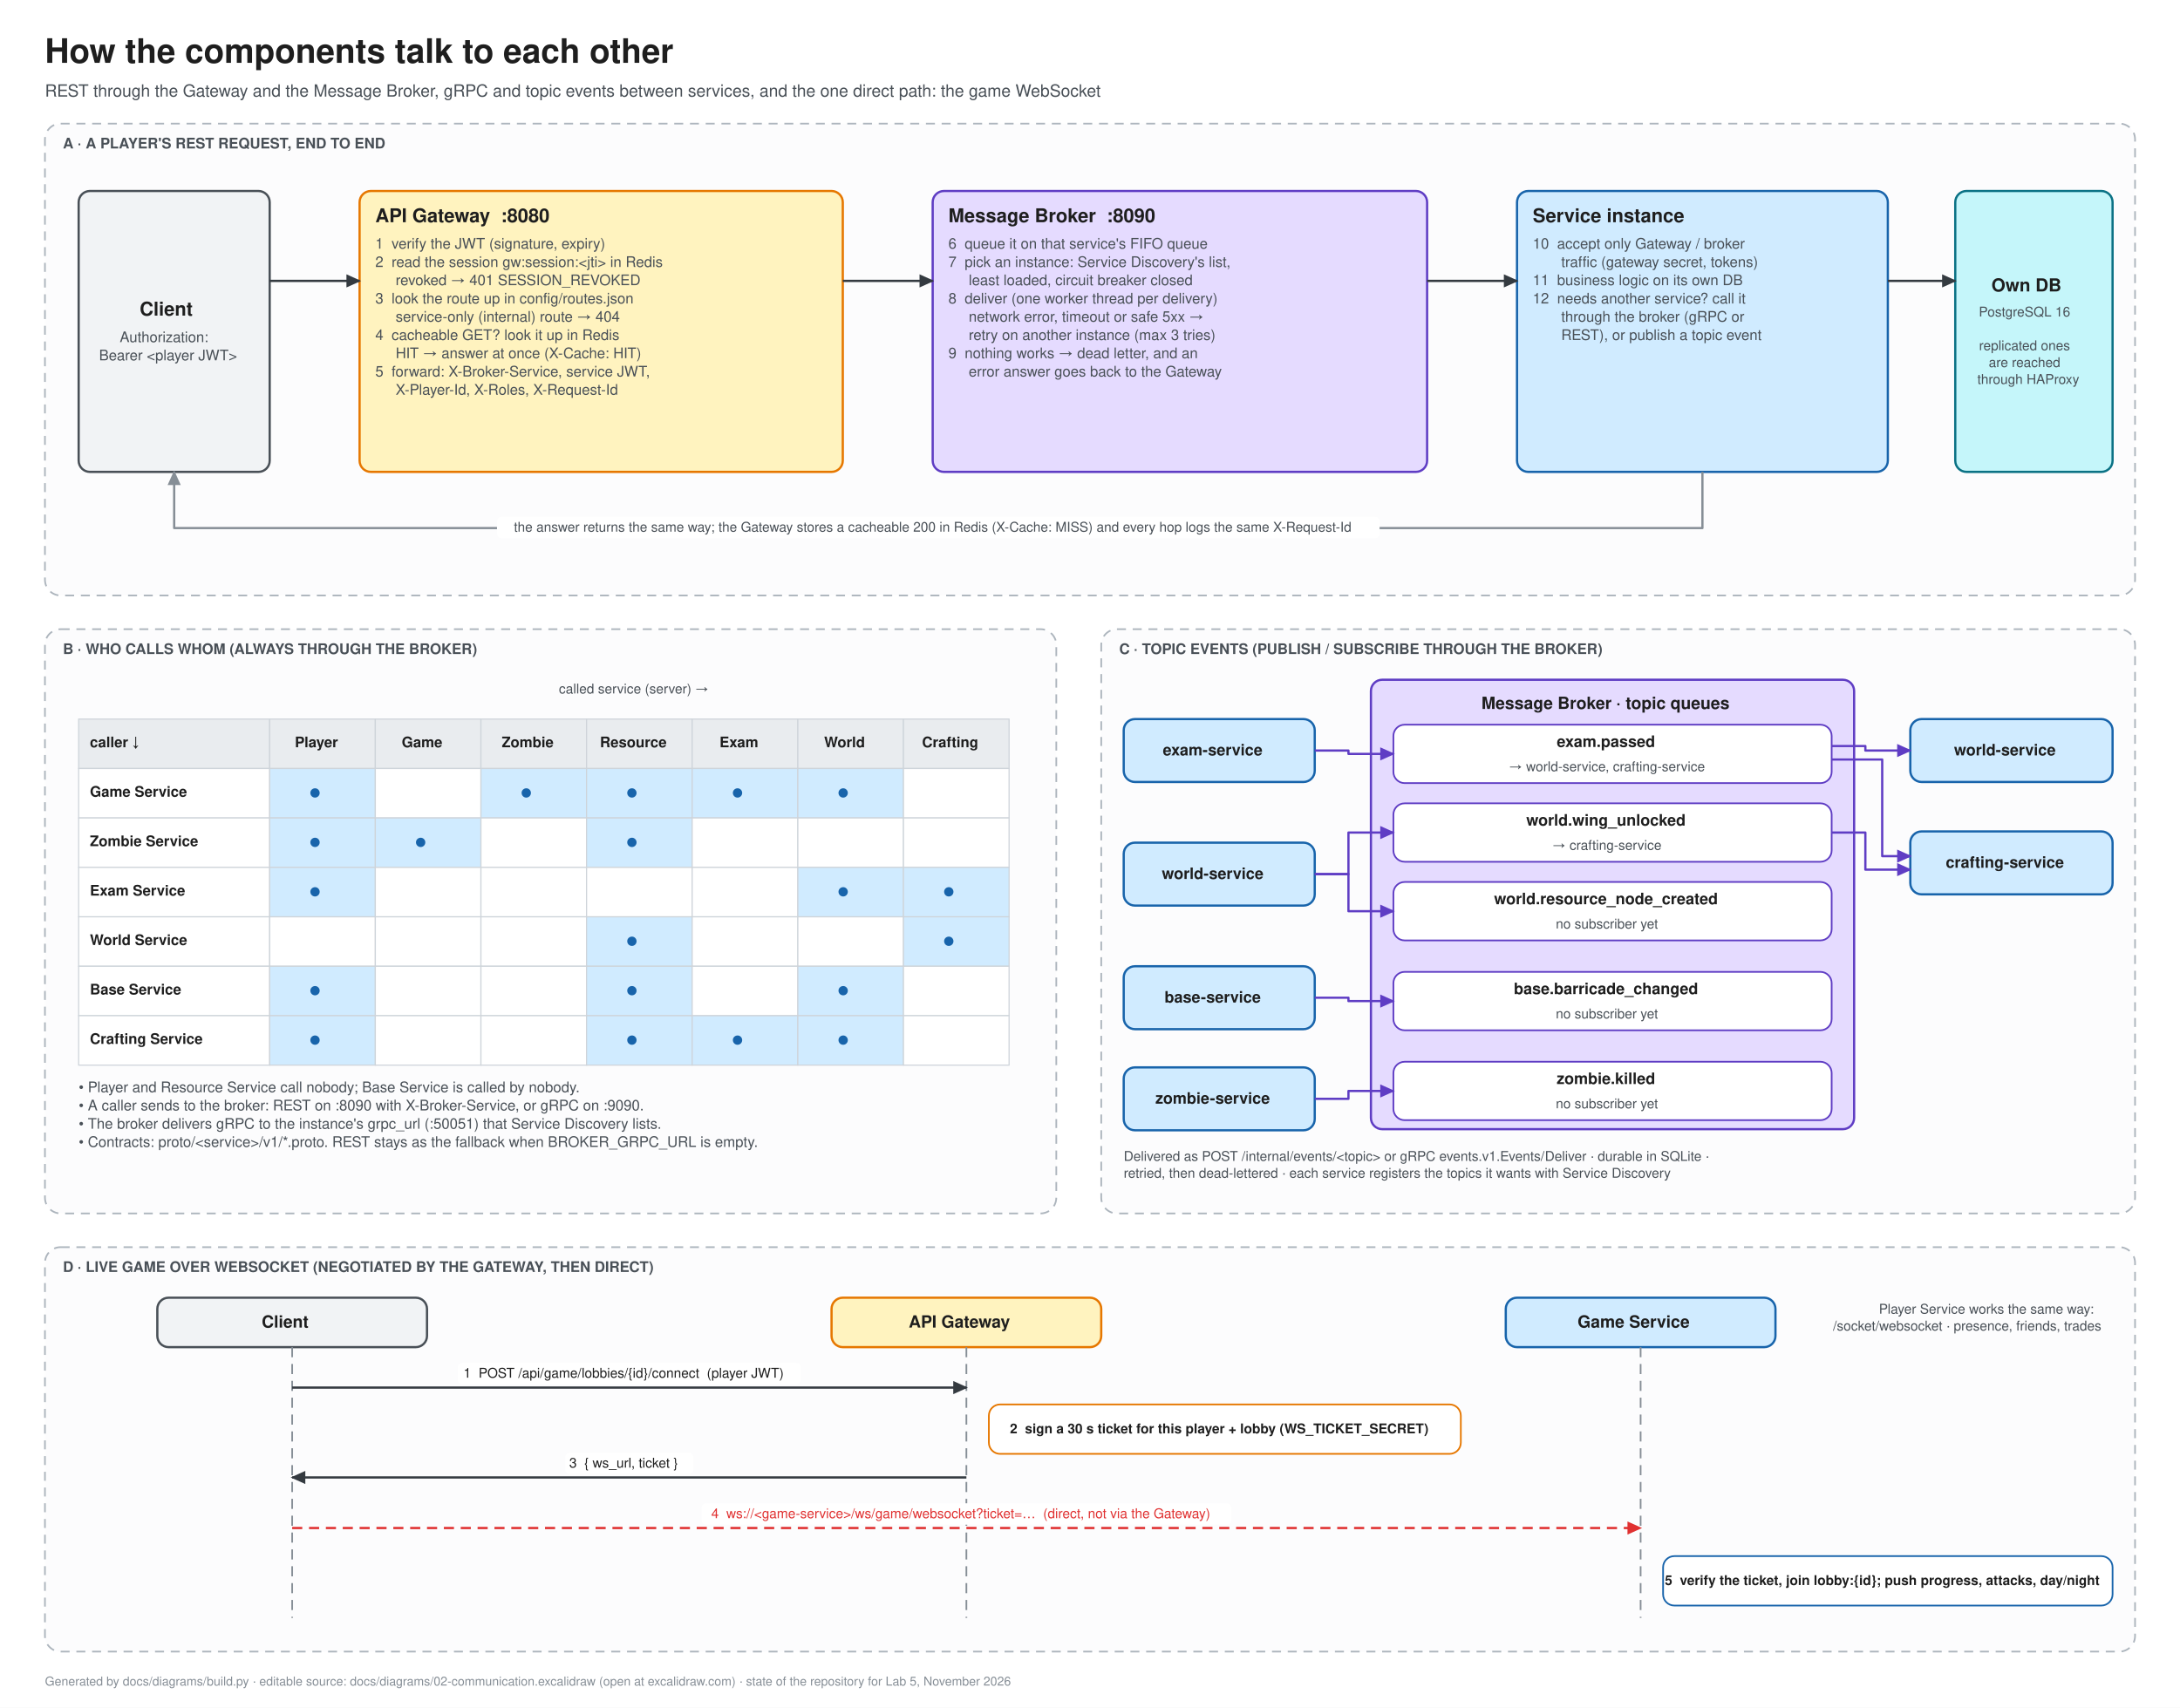
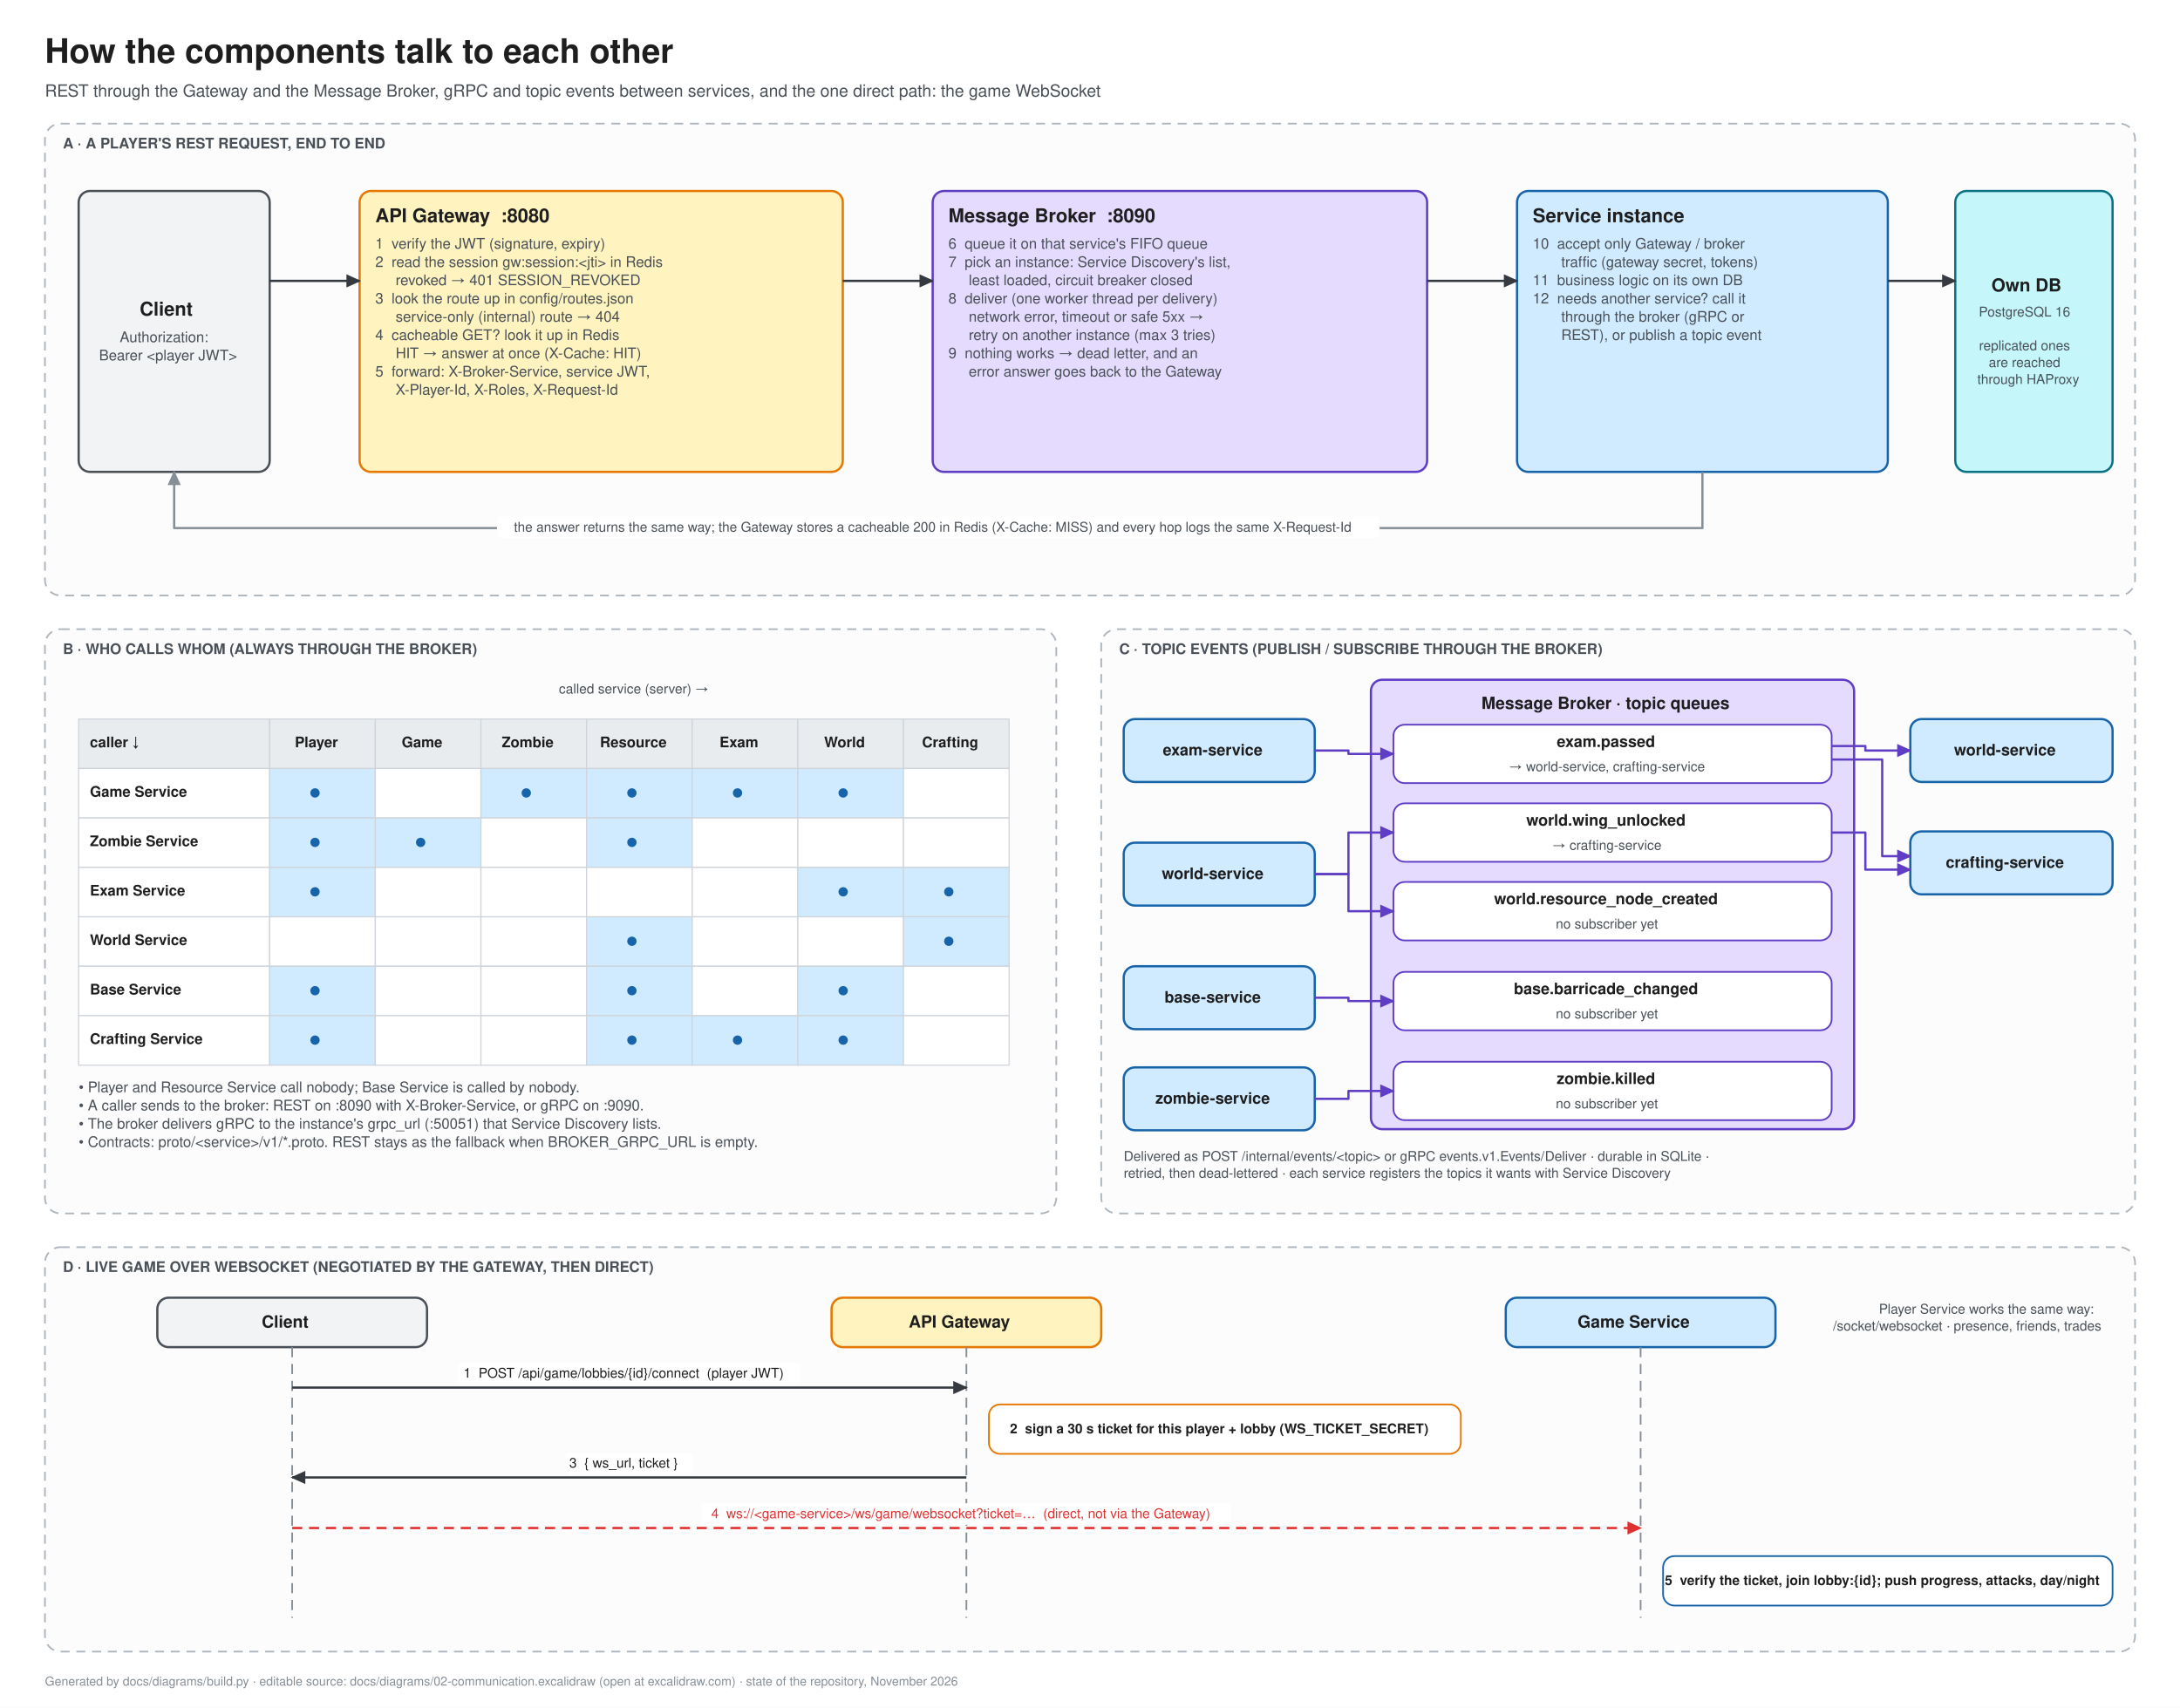
<svg xmlns="http://www.w3.org/2000/svg" width="1940" height="1520" viewBox="0 0 1940 1520" font-family="Helvetica Neue, Helvetica, Arial, sans-serif">
  <defs>
    <marker id="m343a40" viewBox="0 0 10 10" refX="9" refY="5" markerWidth="13" markerHeight="13" orient="auto-start-reverse" markerUnits="userSpaceOnUse">
      <path d="M0,0.5 L10,5 L0,9.5 z" fill="#343a40" />
    </marker>
    <marker id="m5f3dc4" viewBox="0 0 10 10" refX="9" refY="5" markerWidth="13" markerHeight="13" orient="auto-start-reverse" markerUnits="userSpaceOnUse">
      <path d="M0,0.5 L10,5 L0,9.5 z" fill="#5f3dc4" />
    </marker>
    <marker id="m868e96" viewBox="0 0 10 10" refX="9" refY="5" markerWidth="13" markerHeight="13" orient="auto-start-reverse" markerUnits="userSpaceOnUse">
      <path d="M0,0.5 L10,5 L0,9.5 z" fill="#868e96" />
    </marker>
    <marker id="me03131" viewBox="0 0 10 10" refX="9" refY="5" markerWidth="13" markerHeight="13" orient="auto-start-reverse" markerUnits="userSpaceOnUse">
      <path d="M0,0.5 L10,5 L0,9.5 z" fill="#e03131" />
    </marker>
  </defs>
  <rect width="1940" height="1520" fill="#ffffff" />
  <text xml:space="preserve" style="white-space:pre" font-size="30" fill="#1e1e1e" text-anchor="start" font-weight="700">
    <tspan x="40.0" y="55.9">How the components talk to each other</tspan>
  </text>
  <text xml:space="preserve" style="white-space:pre" font-size="15" fill="#495057" text-anchor="start">
    <tspan x="40.0" y="86.0">REST through the Gateway and the Message Broker, gRPC and topic events between services, and the one direct path: the game WebSocket</tspan>
  </text>
  <rect x="40.0" y="110.0" width="1860.0" height="420.0" rx="14.0" fill="#fcfcfd" stroke="#adb5bd" stroke-width="1.5" stroke-dasharray="8 6" />
  <text xml:space="preserve" style="white-space:pre" font-size="13" fill="#495057" text-anchor="start" font-weight="700">
    <tspan x="56.0" y="132.1">A · A PLAYER'S REST REQUEST, END TO END</tspan>
  </text>
  <rect x="70.0" y="170.0" width="170.0" height="250.0" rx="10.0" fill="#f1f3f5" stroke="#495057" stroke-width="2.0" />
  <text xml:space="preserve" style="white-space:pre" font-size="17" fill="#1e1e1e" text-anchor="middle" font-weight="700">
    <tspan x="155.0" y="280.9">Client</tspan>
  </text>
  <text xml:space="preserve" style="white-space:pre" font-size="13" fill="#495057" text-anchor="middle">
    <tspan x="155.0" y="304.5">Authorization:</tspan>
    <tspan x="155.0" y="320.7">Bearer &lt;player JWT&gt;</tspan>
  </text>
  <rect x="320.0" y="170.0" width="430.0" height="250.0" rx="10.0" fill="#fff3bf" stroke="#e67700" stroke-width="2.0" />
  <text xml:space="preserve" style="white-space:pre" font-size="17" fill="#1e1e1e" text-anchor="start" font-weight="700">
    <tspan x="334.0" y="197.8">API Gateway  :8080</tspan>
  </text>
  <text xml:space="preserve" style="white-space:pre" font-size="13" fill="#495057" text-anchor="start">
    <tspan x="334.0" y="221.3">1  verify the JWT (signature, expiry)</tspan>
    <tspan x="334.0" y="237.6">2  read the session gw:session:&lt;jti&gt; in Redis</tspan>
    <tspan x="334.0" y="253.8">     revoked → 401 SESSION_REVOKED</tspan>
    <tspan x="334.0" y="270.1">3  look the route up in config/routes.json</tspan>
    <tspan x="334.0" y="286.3">     service-only (internal) route → 404</tspan>
    <tspan x="334.0" y="302.6">4  cacheable GET? look it up in Redis</tspan>
    <tspan x="334.0" y="318.8">     HIT → answer at once (X-Cache: HIT)</tspan>
    <tspan x="334.0" y="335.1">5  forward: X-Broker-Service, service JWT,</tspan>
    <tspan x="334.0" y="351.3">     X-Player-Id, X-Roles, X-Request-Id</tspan>
  </text>
  <rect x="830.0" y="170.0" width="440.0" height="250.0" rx="10.0" fill="#e5dbff" stroke="#5f3dc4" stroke-width="2.0" />
  <text xml:space="preserve" style="white-space:pre" font-size="17" fill="#1e1e1e" text-anchor="start" font-weight="700">
    <tspan x="844.0" y="197.8">Message Broker  :8090</tspan>
  </text>
  <text xml:space="preserve" style="white-space:pre" font-size="13" fill="#495057" text-anchor="start">
    <tspan x="844.0" y="221.3">6  queue it on that service's FIFO queue</tspan>
    <tspan x="844.0" y="237.6">7  pick an instance: Service Discovery's list,</tspan>
    <tspan x="844.0" y="253.8">     least loaded, circuit breaker closed</tspan>
    <tspan x="844.0" y="270.1">8  deliver (one worker thread per delivery)</tspan>
    <tspan x="844.0" y="286.3">     network error, timeout or safe 5xx →</tspan>
    <tspan x="844.0" y="302.6">     retry on another instance (max 3 tries)</tspan>
    <tspan x="844.0" y="318.8">9  nothing works → dead letter, and an</tspan>
    <tspan x="844.0" y="335.1">     error answer goes back to the Gateway</tspan>
  </text>
  <rect x="1350.0" y="170.0" width="330.0" height="250.0" rx="10.0" fill="#d0ebff" stroke="#1864ab" stroke-width="2.0" />
  <text xml:space="preserve" style="white-space:pre" font-size="17" fill="#1e1e1e" text-anchor="start" font-weight="700">
    <tspan x="1364.0" y="197.8">Service instance</tspan>
  </text>
  <text xml:space="preserve" style="white-space:pre" font-size="13" fill="#495057" text-anchor="start">
    <tspan x="1364.0" y="221.3">10  accept only Gateway / broker</tspan>
    <tspan x="1364.0" y="237.6">       traffic (gateway secret, tokens)</tspan>
    <tspan x="1364.0" y="253.8">11  business logic on its own DB</tspan>
    <tspan x="1364.0" y="270.1">12  needs another service? call it</tspan>
    <tspan x="1364.0" y="286.3">       through the broker (gRPC or</tspan>
    <tspan x="1364.0" y="302.6">       REST), or publish a topic event</tspan>
  </text>
  <rect x="1740.0" y="170.0" width="140.0" height="250.0" rx="10.0" fill="#c5f6fa" stroke="#0b7285" stroke-width="2.0" />
  <text xml:space="preserve" style="white-space:pre" font-size="16" fill="#1e1e1e" text-anchor="middle" font-weight="700">
    <tspan x="1810.0" y="259.4">Own DB</tspan>
  </text>
  <text xml:space="preserve" style="white-space:pre" font-size="12" fill="#495057" text-anchor="middle">
    <tspan x="1810.0" y="281.7">PostgreSQL 16</tspan>
    <tspan x="1810.0" y="296.7" />
    <tspan x="1810.0" y="311.7">replicated ones</tspan>
    <tspan x="1810.0" y="326.7">are reached</tspan>
    <tspan x="1810.0" y="341.7">through HAProxy</tspan>
  </text>
  <path d="M240.0,250.0 L320.0,250.0" fill="none" stroke="#343a40" stroke-width="2.0" stroke-linejoin="round" marker-end="url(#m343a40)" />
  <path d="M750.0,250.0 L830.0,250.0" fill="none" stroke="#343a40" stroke-width="2.0" stroke-linejoin="round" marker-end="url(#m343a40)" />
  <path d="M1270.0,250.0 L1350.0,250.0" fill="none" stroke="#343a40" stroke-width="2.0" stroke-linejoin="round" marker-end="url(#m343a40)" />
  <path d="M1680.0,250.0 L1740.0,250.0" fill="none" stroke="#343a40" stroke-width="2.0" stroke-linejoin="round" marker-end="url(#m343a40)" />
  <path d="M1515.0,420.0 L1515.0,470.0 L155.0,470.0 L155.0,420.0" fill="none" stroke="#868e96" stroke-width="2.0" stroke-linejoin="round" marker-end="url(#m868e96)" />
  <rect x="442.3" y="460.0" width="785.4" height="19.0" rx="4.0" fill="#ffffff" stroke="none" stroke-width="0" />
  <text xml:space="preserve" style="white-space:pre" font-size="12" fill="#495057" text-anchor="middle">
    <tspan x="835.0" y="473.2">the answer returns the same way; the Gateway stores a cacheable 200 in Redis (X-Cache: MISS) and every hop logs the same X-Request-Id</tspan>
  </text>
  <rect x="40.0" y="560.0" width="900.0" height="520.0" rx="14.0" fill="#fcfcfd" stroke="#adb5bd" stroke-width="1.5" stroke-dasharray="8 6" />
  <text xml:space="preserve" style="white-space:pre" font-size="13" fill="#495057" text-anchor="start" font-weight="700">
    <tspan x="56.0" y="582.1">B · WHO CALLS WHOM (ALWAYS THROUGH THE BROKER)</tspan>
  </text>
  <text xml:space="preserve" style="white-space:pre" font-size="12" fill="#495057" text-anchor="middle">
    <tspan x="569.0" y="617.2">called service (server) →</tspan>
  </text>
  <rect x="70.0" y="640.0" width="170.0" height="44.0" rx="0.0" fill="#e9ecef" stroke="#ced4da" stroke-width="1" />
  <text xml:space="preserve" style="white-space:pre" font-size="13" fill="#1e1e1e" text-anchor="start" font-weight="700">
    <tspan x="80.0" y="665.1">caller ↓</tspan>
  </text>
  <rect x="240.0" y="640.0" width="94.0" height="44.0" rx="0.0" fill="#e9ecef" stroke="#ced4da" stroke-width="1" />
  <text xml:space="preserve" style="white-space:pre" font-size="13" fill="#1e1e1e" text-anchor="middle" font-weight="700">
    <tspan x="287.0" y="665.1">Player</tspan>
  </text>
  <rect x="334.0" y="640.0" width="94.0" height="44.0" rx="0.0" fill="#e9ecef" stroke="#ced4da" stroke-width="1" />
  <text xml:space="preserve" style="white-space:pre" font-size="13" fill="#1e1e1e" text-anchor="middle" font-weight="700">
    <tspan x="381.0" y="665.1">Game</tspan>
  </text>
  <rect x="428.0" y="640.0" width="94.0" height="44.0" rx="0.0" fill="#e9ecef" stroke="#ced4da" stroke-width="1" />
  <text xml:space="preserve" style="white-space:pre" font-size="13" fill="#1e1e1e" text-anchor="middle" font-weight="700">
    <tspan x="475.0" y="665.1">Zombie</tspan>
  </text>
  <rect x="522.0" y="640.0" width="94.0" height="44.0" rx="0.0" fill="#e9ecef" stroke="#ced4da" stroke-width="1" />
  <text xml:space="preserve" style="white-space:pre" font-size="13" fill="#1e1e1e" text-anchor="middle" font-weight="700">
    <tspan x="569.0" y="665.1">Resource</tspan>
  </text>
  <rect x="616.0" y="640.0" width="94.0" height="44.0" rx="0.0" fill="#e9ecef" stroke="#ced4da" stroke-width="1" />
  <text xml:space="preserve" style="white-space:pre" font-size="13" fill="#1e1e1e" text-anchor="middle" font-weight="700">
    <tspan x="663.0" y="665.1">Exam</tspan>
  </text>
  <rect x="710.0" y="640.0" width="94.0" height="44.0" rx="0.0" fill="#e9ecef" stroke="#ced4da" stroke-width="1" />
  <text xml:space="preserve" style="white-space:pre" font-size="13" fill="#1e1e1e" text-anchor="middle" font-weight="700">
    <tspan x="757.0" y="665.1">World</tspan>
  </text>
  <rect x="804.0" y="640.0" width="94.0" height="44.0" rx="0.0" fill="#e9ecef" stroke="#ced4da" stroke-width="1" />
  <text xml:space="preserve" style="white-space:pre" font-size="13" fill="#1e1e1e" text-anchor="middle" font-weight="700">
    <tspan x="851.0" y="665.1">Crafting</tspan>
  </text>
  <rect x="70.0" y="684.0" width="170.0" height="44.0" rx="0.0" fill="#ffffff" stroke="#ced4da" stroke-width="1" />
  <text xml:space="preserve" style="white-space:pre" font-size="13" fill="#1e1e1e" text-anchor="start" font-weight="700">
    <tspan x="80.0" y="709.1">Game Service</tspan>
  </text>
  <rect x="240.0" y="684.0" width="94.0" height="44.0" rx="0.0" fill="#d0ebff" stroke="#ced4da" stroke-width="1" />
  <text xml:space="preserve" style="white-space:pre" font-size="16" fill="#1864ab" text-anchor="middle">
    <tspan x="287.0" y="709.9">●</tspan>
  </text>
  <rect x="334.0" y="684.0" width="94.0" height="44.0" rx="0.0" fill="#ffffff" stroke="#ced4da" stroke-width="1" />
  <rect x="428.0" y="684.0" width="94.0" height="44.0" rx="0.0" fill="#d0ebff" stroke="#ced4da" stroke-width="1" />
  <text xml:space="preserve" style="white-space:pre" font-size="16" fill="#1864ab" text-anchor="middle">
    <tspan x="475.0" y="709.9">●</tspan>
  </text>
  <rect x="522.0" y="684.0" width="94.0" height="44.0" rx="0.0" fill="#d0ebff" stroke="#ced4da" stroke-width="1" />
  <text xml:space="preserve" style="white-space:pre" font-size="16" fill="#1864ab" text-anchor="middle">
    <tspan x="569.0" y="709.9">●</tspan>
  </text>
  <rect x="616.0" y="684.0" width="94.0" height="44.0" rx="0.0" fill="#d0ebff" stroke="#ced4da" stroke-width="1" />
  <text xml:space="preserve" style="white-space:pre" font-size="16" fill="#1864ab" text-anchor="middle">
    <tspan x="663.0" y="709.9">●</tspan>
  </text>
  <rect x="710.0" y="684.0" width="94.0" height="44.0" rx="0.0" fill="#d0ebff" stroke="#ced4da" stroke-width="1" />
  <text xml:space="preserve" style="white-space:pre" font-size="16" fill="#1864ab" text-anchor="middle">
    <tspan x="757.0" y="709.9">●</tspan>
  </text>
  <rect x="804.0" y="684.0" width="94.0" height="44.0" rx="0.0" fill="#ffffff" stroke="#ced4da" stroke-width="1" />
  <rect x="70.0" y="728.0" width="170.0" height="44.0" rx="0.0" fill="#ffffff" stroke="#ced4da" stroke-width="1" />
  <text xml:space="preserve" style="white-space:pre" font-size="13" fill="#1e1e1e" text-anchor="start" font-weight="700">
    <tspan x="80.0" y="753.1">Zombie Service</tspan>
  </text>
  <rect x="240.0" y="728.0" width="94.0" height="44.0" rx="0.0" fill="#d0ebff" stroke="#ced4da" stroke-width="1" />
  <text xml:space="preserve" style="white-space:pre" font-size="16" fill="#1864ab" text-anchor="middle">
    <tspan x="287.0" y="753.9">●</tspan>
  </text>
  <rect x="334.0" y="728.0" width="94.0" height="44.0" rx="0.0" fill="#d0ebff" stroke="#ced4da" stroke-width="1" />
  <text xml:space="preserve" style="white-space:pre" font-size="16" fill="#1864ab" text-anchor="middle">
    <tspan x="381.0" y="753.9">●</tspan>
  </text>
  <rect x="428.0" y="728.0" width="94.0" height="44.0" rx="0.0" fill="#ffffff" stroke="#ced4da" stroke-width="1" />
  <rect x="522.0" y="728.0" width="94.0" height="44.0" rx="0.0" fill="#d0ebff" stroke="#ced4da" stroke-width="1" />
  <text xml:space="preserve" style="white-space:pre" font-size="16" fill="#1864ab" text-anchor="middle">
    <tspan x="569.0" y="753.9">●</tspan>
  </text>
  <rect x="616.0" y="728.0" width="94.0" height="44.0" rx="0.0" fill="#ffffff" stroke="#ced4da" stroke-width="1" />
  <rect x="710.0" y="728.0" width="94.0" height="44.0" rx="0.0" fill="#ffffff" stroke="#ced4da" stroke-width="1" />
  <rect x="804.0" y="728.0" width="94.0" height="44.0" rx="0.0" fill="#ffffff" stroke="#ced4da" stroke-width="1" />
  <rect x="70.0" y="772.0" width="170.0" height="44.0" rx="0.0" fill="#ffffff" stroke="#ced4da" stroke-width="1" />
  <text xml:space="preserve" style="white-space:pre" font-size="13" fill="#1e1e1e" text-anchor="start" font-weight="700">
    <tspan x="80.0" y="797.1">Exam Service</tspan>
  </text>
  <rect x="240.0" y="772.0" width="94.0" height="44.0" rx="0.0" fill="#d0ebff" stroke="#ced4da" stroke-width="1" />
  <text xml:space="preserve" style="white-space:pre" font-size="16" fill="#1864ab" text-anchor="middle">
    <tspan x="287.0" y="797.9">●</tspan>
  </text>
  <rect x="334.0" y="772.0" width="94.0" height="44.0" rx="0.0" fill="#ffffff" stroke="#ced4da" stroke-width="1" />
  <rect x="428.0" y="772.0" width="94.0" height="44.0" rx="0.0" fill="#ffffff" stroke="#ced4da" stroke-width="1" />
  <rect x="522.0" y="772.0" width="94.0" height="44.0" rx="0.0" fill="#ffffff" stroke="#ced4da" stroke-width="1" />
  <rect x="616.0" y="772.0" width="94.0" height="44.0" rx="0.0" fill="#ffffff" stroke="#ced4da" stroke-width="1" />
  <rect x="710.0" y="772.0" width="94.0" height="44.0" rx="0.0" fill="#d0ebff" stroke="#ced4da" stroke-width="1" />
  <text xml:space="preserve" style="white-space:pre" font-size="16" fill="#1864ab" text-anchor="middle">
    <tspan x="757.0" y="797.9">●</tspan>
  </text>
  <rect x="804.0" y="772.0" width="94.0" height="44.0" rx="0.0" fill="#d0ebff" stroke="#ced4da" stroke-width="1" />
  <text xml:space="preserve" style="white-space:pre" font-size="16" fill="#1864ab" text-anchor="middle">
    <tspan x="851.0" y="797.9">●</tspan>
  </text>
  <rect x="70.0" y="816.0" width="170.0" height="44.0" rx="0.0" fill="#ffffff" stroke="#ced4da" stroke-width="1" />
  <text xml:space="preserve" style="white-space:pre" font-size="13" fill="#1e1e1e" text-anchor="start" font-weight="700">
    <tspan x="80.0" y="841.1">World Service</tspan>
  </text>
  <rect x="240.0" y="816.0" width="94.0" height="44.0" rx="0.0" fill="#ffffff" stroke="#ced4da" stroke-width="1" />
  <rect x="334.0" y="816.0" width="94.0" height="44.0" rx="0.0" fill="#ffffff" stroke="#ced4da" stroke-width="1" />
  <rect x="428.0" y="816.0" width="94.0" height="44.0" rx="0.0" fill="#ffffff" stroke="#ced4da" stroke-width="1" />
  <rect x="522.0" y="816.0" width="94.0" height="44.0" rx="0.0" fill="#d0ebff" stroke="#ced4da" stroke-width="1" />
  <text xml:space="preserve" style="white-space:pre" font-size="16" fill="#1864ab" text-anchor="middle">
    <tspan x="569.0" y="841.9">●</tspan>
  </text>
  <rect x="616.0" y="816.0" width="94.0" height="44.0" rx="0.0" fill="#ffffff" stroke="#ced4da" stroke-width="1" />
  <rect x="710.0" y="816.0" width="94.0" height="44.0" rx="0.0" fill="#ffffff" stroke="#ced4da" stroke-width="1" />
  <rect x="804.0" y="816.0" width="94.0" height="44.0" rx="0.0" fill="#d0ebff" stroke="#ced4da" stroke-width="1" />
  <text xml:space="preserve" style="white-space:pre" font-size="16" fill="#1864ab" text-anchor="middle">
    <tspan x="851.0" y="841.9">●</tspan>
  </text>
  <rect x="70.0" y="860.0" width="170.0" height="44.0" rx="0.0" fill="#ffffff" stroke="#ced4da" stroke-width="1" />
  <text xml:space="preserve" style="white-space:pre" font-size="13" fill="#1e1e1e" text-anchor="start" font-weight="700">
    <tspan x="80.0" y="885.1">Base Service</tspan>
  </text>
  <rect x="240.0" y="860.0" width="94.0" height="44.0" rx="0.0" fill="#d0ebff" stroke="#ced4da" stroke-width="1" />
  <text xml:space="preserve" style="white-space:pre" font-size="16" fill="#1864ab" text-anchor="middle">
    <tspan x="287.0" y="885.9">●</tspan>
  </text>
  <rect x="334.0" y="860.0" width="94.0" height="44.0" rx="0.0" fill="#ffffff" stroke="#ced4da" stroke-width="1" />
  <rect x="428.0" y="860.0" width="94.0" height="44.0" rx="0.0" fill="#ffffff" stroke="#ced4da" stroke-width="1" />
  <rect x="522.0" y="860.0" width="94.0" height="44.0" rx="0.0" fill="#d0ebff" stroke="#ced4da" stroke-width="1" />
  <text xml:space="preserve" style="white-space:pre" font-size="16" fill="#1864ab" text-anchor="middle">
    <tspan x="569.0" y="885.9">●</tspan>
  </text>
  <rect x="616.0" y="860.0" width="94.0" height="44.0" rx="0.0" fill="#ffffff" stroke="#ced4da" stroke-width="1" />
  <rect x="710.0" y="860.0" width="94.0" height="44.0" rx="0.0" fill="#d0ebff" stroke="#ced4da" stroke-width="1" />
  <text xml:space="preserve" style="white-space:pre" font-size="16" fill="#1864ab" text-anchor="middle">
    <tspan x="757.0" y="885.9">●</tspan>
  </text>
  <rect x="804.0" y="860.0" width="94.0" height="44.0" rx="0.0" fill="#ffffff" stroke="#ced4da" stroke-width="1" />
  <rect x="70.0" y="904.0" width="170.0" height="44.0" rx="0.0" fill="#ffffff" stroke="#ced4da" stroke-width="1" />
  <text xml:space="preserve" style="white-space:pre" font-size="13" fill="#1e1e1e" text-anchor="start" font-weight="700">
    <tspan x="80.0" y="929.1">Crafting Service</tspan>
  </text>
  <rect x="240.0" y="904.0" width="94.0" height="44.0" rx="0.0" fill="#d0ebff" stroke="#ced4da" stroke-width="1" />
  <text xml:space="preserve" style="white-space:pre" font-size="16" fill="#1864ab" text-anchor="middle">
    <tspan x="287.0" y="929.9">●</tspan>
  </text>
  <rect x="334.0" y="904.0" width="94.0" height="44.0" rx="0.0" fill="#ffffff" stroke="#ced4da" stroke-width="1" />
  <rect x="428.0" y="904.0" width="94.0" height="44.0" rx="0.0" fill="#ffffff" stroke="#ced4da" stroke-width="1" />
  <rect x="522.0" y="904.0" width="94.0" height="44.0" rx="0.0" fill="#d0ebff" stroke="#ced4da" stroke-width="1" />
  <text xml:space="preserve" style="white-space:pre" font-size="16" fill="#1864ab" text-anchor="middle">
    <tspan x="569.0" y="929.9">●</tspan>
  </text>
  <rect x="616.0" y="904.0" width="94.0" height="44.0" rx="0.0" fill="#d0ebff" stroke="#ced4da" stroke-width="1" />
  <text xml:space="preserve" style="white-space:pre" font-size="16" fill="#1864ab" text-anchor="middle">
    <tspan x="663.0" y="929.9">●</tspan>
  </text>
  <rect x="710.0" y="904.0" width="94.0" height="44.0" rx="0.0" fill="#d0ebff" stroke="#ced4da" stroke-width="1" />
  <text xml:space="preserve" style="white-space:pre" font-size="16" fill="#1864ab" text-anchor="middle">
    <tspan x="757.0" y="929.9">●</tspan>
  </text>
  <rect x="804.0" y="904.0" width="94.0" height="44.0" rx="0.0" fill="#ffffff" stroke="#ced4da" stroke-width="1" />
  <text xml:space="preserve" style="white-space:pre" font-size="13" fill="#495057" text-anchor="start">
    <tspan x="70.0" y="972.1">• Player and Resource Service call nobody; Base Service is called by nobody.</tspan>
    <tspan x="70.0" y="988.3">• A caller sends to the broker: REST on :8090 with X-Broker-Service, or gRPC on :9090.</tspan>
    <tspan x="70.0" y="1004.6">• The broker delivers gRPC to the instance's grpc_url (:50051) that Service Discovery lists.</tspan>
    <tspan x="70.0" y="1020.8">• Contracts: proto/&lt;service&gt;/v1/*.proto. REST stays as the fallback when BROKER_GRPC_URL is empty.</tspan>
  </text>
  <rect x="980.0" y="560.0" width="920.0" height="520.0" rx="14.0" fill="#fcfcfd" stroke="#adb5bd" stroke-width="1.5" stroke-dasharray="8 6" />
  <text xml:space="preserve" style="white-space:pre" font-size="13" fill="#495057" text-anchor="start" font-weight="700">
    <tspan x="996.0" y="582.1">C · TOPIC EVENTS (PUBLISH / SUBSCRIBE THROUGH THE BROKER)</tspan>
  </text>
  <rect x="1000.0" y="640.0" width="170.0" height="56.0" rx="10.0" fill="#d0ebff" stroke="#1864ab" stroke-width="2.0" />
  <text xml:space="preserve" style="white-space:pre" font-size="14" fill="#1e1e1e" text-anchor="middle" font-weight="700">
    <tspan x="1085.0" y="672.3">exam-service</tspan>
  </text>
  <rect x="1000.0" y="750.0" width="170.0" height="56.0" rx="10.0" fill="#d0ebff" stroke="#1864ab" stroke-width="2.0" />
  <text xml:space="preserve" style="white-space:pre" font-size="14" fill="#1e1e1e" text-anchor="middle" font-weight="700">
    <tspan x="1085.0" y="782.3">world-service</tspan>
  </text>
  <rect x="1000.0" y="860.0" width="170.0" height="56.0" rx="10.0" fill="#d0ebff" stroke="#1864ab" stroke-width="2.0" />
  <text xml:space="preserve" style="white-space:pre" font-size="14" fill="#1e1e1e" text-anchor="middle" font-weight="700">
    <tspan x="1085.0" y="892.3">base-service</tspan>
  </text>
  <rect x="1000.0" y="950.0" width="170.0" height="56.0" rx="10.0" fill="#d0ebff" stroke="#1864ab" stroke-width="2.0" />
  <text xml:space="preserve" style="white-space:pre" font-size="14" fill="#1e1e1e" text-anchor="middle" font-weight="700">
    <tspan x="1085.0" y="982.3">zombie-service</tspan>
  </text>
  <rect x="1220.0" y="605.0" width="430.0" height="400.0" rx="10.0" fill="#e5dbff" stroke="#5f3dc4" stroke-width="2.0" />
  <text xml:space="preserve" style="white-space:pre" font-size="15" fill="#1e1e1e" text-anchor="middle" font-weight="700">
    <tspan x="1435.0" y="631.0">Message Broker · topic queues</tspan>
  </text>
  <rect x="1240.0" y="645.0" width="390.0" height="52.0" rx="10.0" fill="#ffffff" stroke="#5f3dc4" stroke-width="1.5" />
  <text xml:space="preserve" style="white-space:pre" font-size="14" fill="#1e1e1e" text-anchor="middle" font-weight="700">
    <tspan x="1435.0" y="664.8">exam.passed</tspan>
  </text>
  <text xml:space="preserve" style="white-space:pre" font-size="12" fill="#495057" text-anchor="middle">
    <tspan x="1435.0" y="686.4">→ world-service, crafting-service</tspan>
  </text>
  <rect x="1240.0" y="715.0" width="390.0" height="52.0" rx="10.0" fill="#ffffff" stroke="#5f3dc4" stroke-width="1.5" />
  <text xml:space="preserve" style="white-space:pre" font-size="14" fill="#1e1e1e" text-anchor="middle" font-weight="700">
    <tspan x="1435.0" y="734.8">world.wing_unlocked</tspan>
  </text>
  <text xml:space="preserve" style="white-space:pre" font-size="12" fill="#495057" text-anchor="middle">
    <tspan x="1435.0" y="756.4">→ crafting-service</tspan>
  </text>
  <rect x="1240.0" y="785.0" width="390.0" height="52.0" rx="10.0" fill="#ffffff" stroke="#5f3dc4" stroke-width="1.5" />
  <text xml:space="preserve" style="white-space:pre" font-size="14" fill="#1e1e1e" text-anchor="middle" font-weight="700">
    <tspan x="1435.0" y="804.8">world.resource_node_created</tspan>
  </text>
  <text xml:space="preserve" style="white-space:pre" font-size="12" fill="#495057" text-anchor="middle">
    <tspan x="1435.0" y="826.4">no subscriber yet</tspan>
  </text>
  <rect x="1240.0" y="865.0" width="390.0" height="52.0" rx="10.0" fill="#ffffff" stroke="#5f3dc4" stroke-width="1.5" />
  <text xml:space="preserve" style="white-space:pre" font-size="14" fill="#1e1e1e" text-anchor="middle" font-weight="700">
    <tspan x="1435.0" y="884.8">base.barricade_changed</tspan>
  </text>
  <text xml:space="preserve" style="white-space:pre" font-size="12" fill="#495057" text-anchor="middle">
    <tspan x="1435.0" y="906.4">no subscriber yet</tspan>
  </text>
  <rect x="1240.0" y="945.0" width="390.0" height="52.0" rx="10.0" fill="#ffffff" stroke="#5f3dc4" stroke-width="1.5" />
  <text xml:space="preserve" style="white-space:pre" font-size="14" fill="#1e1e1e" text-anchor="middle" font-weight="700">
    <tspan x="1435.0" y="964.8">zombie.killed</tspan>
  </text>
  <text xml:space="preserve" style="white-space:pre" font-size="12" fill="#495057" text-anchor="middle">
    <tspan x="1435.0" y="986.4">no subscriber yet</tspan>
  </text>
  <path d="M1170.0,668.0 L1200.0,668.0 L1200.0,671.0 L1240.0,671.0" fill="none" stroke="#5f3dc4" stroke-width="2.0" stroke-linejoin="round" marker-end="url(#m5f3dc4)" />
  <path d="M1170.0,778.0 L1200.0,778.0 L1200.0,741.0 L1240.0,741.0" fill="none" stroke="#5f3dc4" stroke-width="2.0" stroke-linejoin="round" marker-end="url(#m5f3dc4)" />
  <path d="M1170.0,778.0 L1200.0,778.0 L1200.0,811.0 L1240.0,811.0" fill="none" stroke="#5f3dc4" stroke-width="2.0" stroke-linejoin="round" marker-end="url(#m5f3dc4)" />
  <path d="M1170.0,888.0 L1200.0,888.0 L1200.0,891.0 L1240.0,891.0" fill="none" stroke="#5f3dc4" stroke-width="2.0" stroke-linejoin="round" marker-end="url(#m5f3dc4)" />
  <path d="M1170.0,978.0 L1200.0,978.0 L1200.0,971.0 L1240.0,971.0" fill="none" stroke="#5f3dc4" stroke-width="2.0" stroke-linejoin="round" marker-end="url(#m5f3dc4)" />
  <rect x="1700.0" y="640.0" width="180.0" height="56.0" rx="10.0" fill="#d0ebff" stroke="#1864ab" stroke-width="2.0" />
  <text xml:space="preserve" style="white-space:pre" font-size="14" fill="#1e1e1e" text-anchor="middle" font-weight="700">
    <tspan x="1790.0" y="672.3">world-service</tspan>
  </text>
  <rect x="1700.0" y="740.0" width="180.0" height="56.0" rx="10.0" fill="#d0ebff" stroke="#1864ab" stroke-width="2.0" />
  <text xml:space="preserve" style="white-space:pre" font-size="14" fill="#1e1e1e" text-anchor="middle" font-weight="700">
    <tspan x="1790.0" y="772.3">crafting-service</tspan>
  </text>
  <path d="M1630.0,664.0 L1660.0,664.0 L1660.0,668.0 L1700.0,668.0" fill="none" stroke="#5f3dc4" stroke-width="2.0" stroke-linejoin="round" marker-end="url(#m5f3dc4)" />
  <path d="M1630.0,676.0 L1675.0,676.0 L1675.0,762.0 L1700.0,762.0" fill="none" stroke="#5f3dc4" stroke-width="2.0" stroke-linejoin="round" marker-end="url(#m5f3dc4)" />
  <path d="M1630.0,741.0 L1660.0,741.0 L1660.0,774.0 L1700.0,774.0" fill="none" stroke="#5f3dc4" stroke-width="2.0" stroke-linejoin="round" marker-end="url(#m5f3dc4)" />
  <text xml:space="preserve" style="white-space:pre" font-size="12" fill="#495057" text-anchor="start">
    <tspan x="1000.0" y="1033.2">Delivered as POST /internal/events/&lt;topic&gt; or gRPC events.v1.Events/Deliver · durable in SQLite ·</tspan>
    <tspan x="1000.0" y="1048.2">retried, then dead-lettered · each service registers the topics it wants with Service Discovery</tspan>
  </text>
  <rect x="40.0" y="1110.0" width="1860.0" height="360.0" rx="14.0" fill="#fcfcfd" stroke="#adb5bd" stroke-width="1.5" stroke-dasharray="8 6" />
  <text xml:space="preserve" style="white-space:pre" font-size="13" fill="#495057" text-anchor="start" font-weight="700">
    <tspan x="56.0" y="1132.1">D · LIVE GAME OVER WEBSOCKET (NEGOTIATED BY THE GATEWAY, THEN DIRECT)</tspan>
  </text>
  <rect x="140.0" y="1155.0" width="240.0" height="44.0" rx="10.0" fill="#f1f3f5" stroke="#495057" stroke-width="2.0" />
  <text xml:space="preserve" style="white-space:pre" font-size="15" fill="#1e1e1e" text-anchor="middle" font-weight="700">
    <tspan x="260.0" y="1181.6">Client</tspan>
  </text>
  <path d="M260.0,1199.0 L260.0,1440.0" fill="none" stroke="#868e96" stroke-width="1.5" stroke-linejoin="round" stroke-dasharray="9 6" />
  <rect x="740.0" y="1155.0" width="240.0" height="44.0" rx="10.0" fill="#fff3bf" stroke="#e67700" stroke-width="2.0" />
  <text xml:space="preserve" style="white-space:pre" font-size="15" fill="#1e1e1e" text-anchor="middle" font-weight="700">
    <tspan x="860.0" y="1181.6">API Gateway</tspan>
  </text>
  <path d="M860.0,1199.0 L860.0,1440.0" fill="none" stroke="#868e96" stroke-width="1.5" stroke-linejoin="round" stroke-dasharray="9 6" />
  <rect x="1340.0" y="1155.0" width="240.0" height="44.0" rx="10.0" fill="#d0ebff" stroke="#1864ab" stroke-width="2.0" />
  <text xml:space="preserve" style="white-space:pre" font-size="15" fill="#1e1e1e" text-anchor="middle" font-weight="700">
    <tspan x="1460.0" y="1181.6">Game Service</tspan>
  </text>
  <path d="M1460.0,1199.0 L1460.0,1440.0" fill="none" stroke="#868e96" stroke-width="1.5" stroke-linejoin="round" stroke-dasharray="9 6" />
  <path d="M260.0,1235.0 L860.0,1235.0" fill="none" stroke="#343a40" stroke-width="2.0" stroke-linejoin="round" marker-end="url(#m343a40)" />
  <rect x="407.4" y="1213.0" width="305.2" height="19.0" rx="4.0" fill="#ffffff" stroke="none" stroke-width="0" />
  <text xml:space="preserve" style="white-space:pre" font-size="12" fill="#1e1e1e" text-anchor="middle">
    <tspan x="560.0" y="1226.2">1  POST /api/game/lobbies/{id}/connect  (player JWT)</tspan>
  </text>
  <path d="M860.0,1315.0 L260.0,1315.0" fill="none" stroke="#343a40" stroke-width="2.0" stroke-linejoin="round" marker-end="url(#m343a40)" />
  <rect x="503.0" y="1293.0" width="114.0" height="19.0" rx="4.0" fill="#ffffff" stroke="none" stroke-width="0" />
  <text xml:space="preserve" style="white-space:pre" font-size="12" fill="#1e1e1e" text-anchor="middle">
    <tspan x="560.0" y="1306.2">3  { ws_url, ticket }</tspan>
  </text>
  <path d="M260.0,1360.0 L1460.0,1360.0" fill="none" stroke="#e03131" stroke-width="2.0" stroke-linejoin="round" stroke-dasharray="9 6" marker-end="url(#me03131)" />
  <rect x="624.3" y="1338.0" width="471.4" height="19.0" rx="4.0" fill="#ffffff" stroke="none" stroke-width="0" />
  <text xml:space="preserve" style="white-space:pre" font-size="12" fill="#e03131" text-anchor="middle">
    <tspan x="860.0" y="1351.2">4  ws://&lt;game-service&gt;/ws/game/websocket?ticket=…  (direct, not via the Gateway)</tspan>
  </text>
  <rect x="880.0" y="1250.0" width="420.0" height="44.0" rx="10.0" fill="#ffffff" stroke="#e67700" stroke-width="1.5" />
  <text xml:space="preserve" style="white-space:pre" font-size="12" fill="#1e1e1e" text-anchor="middle" font-weight="700">
    <tspan x="1090.0" y="1275.7">2  sign a 30 s ticket for this player + lobby (WS_TICKET_SECRET)</tspan>
  </text>
  <rect x="1480.0" y="1385.0" width="400.0" height="44.0" rx="10.0" fill="#ffffff" stroke="#1864ab" stroke-width="1.5" />
  <text xml:space="preserve" style="white-space:pre" font-size="12" fill="#1e1e1e" text-anchor="middle" font-weight="700">
    <tspan x="1680.0" y="1410.7">5  verify the ticket, join lobby:{id}; push progress, attacks, day/night</tspan>
  </text>
  <text xml:space="preserve" style="white-space:pre" font-size="12" fill="#495057" text-anchor="end">
    <tspan x="1880.0" y="1169.2">Player Service works the same way:</tspan>
    <tspan x="1880.0" y="1184.2">/socket/websocket · presence, friends, trades</tspan>
  </text>
  <text xml:space="preserve" style="white-space:pre" font-size="11" fill="#868e96" text-anchor="start">
-     <tspan x="40.0" y="1500.2">Generated by docs/diagrams/build.py · editable source: docs/diagrams/02-communication.excalidraw (open at excalidraw.com) · state of the repository for Lab 5, November 2026</tspan>
+     <tspan x="40.0" y="1500.2">Generated by docs/diagrams/build.py · editable source: docs/diagrams/02-communication.excalidraw (open at excalidraw.com) · state of the repository, November 2026</tspan>
  </text>
</svg>
